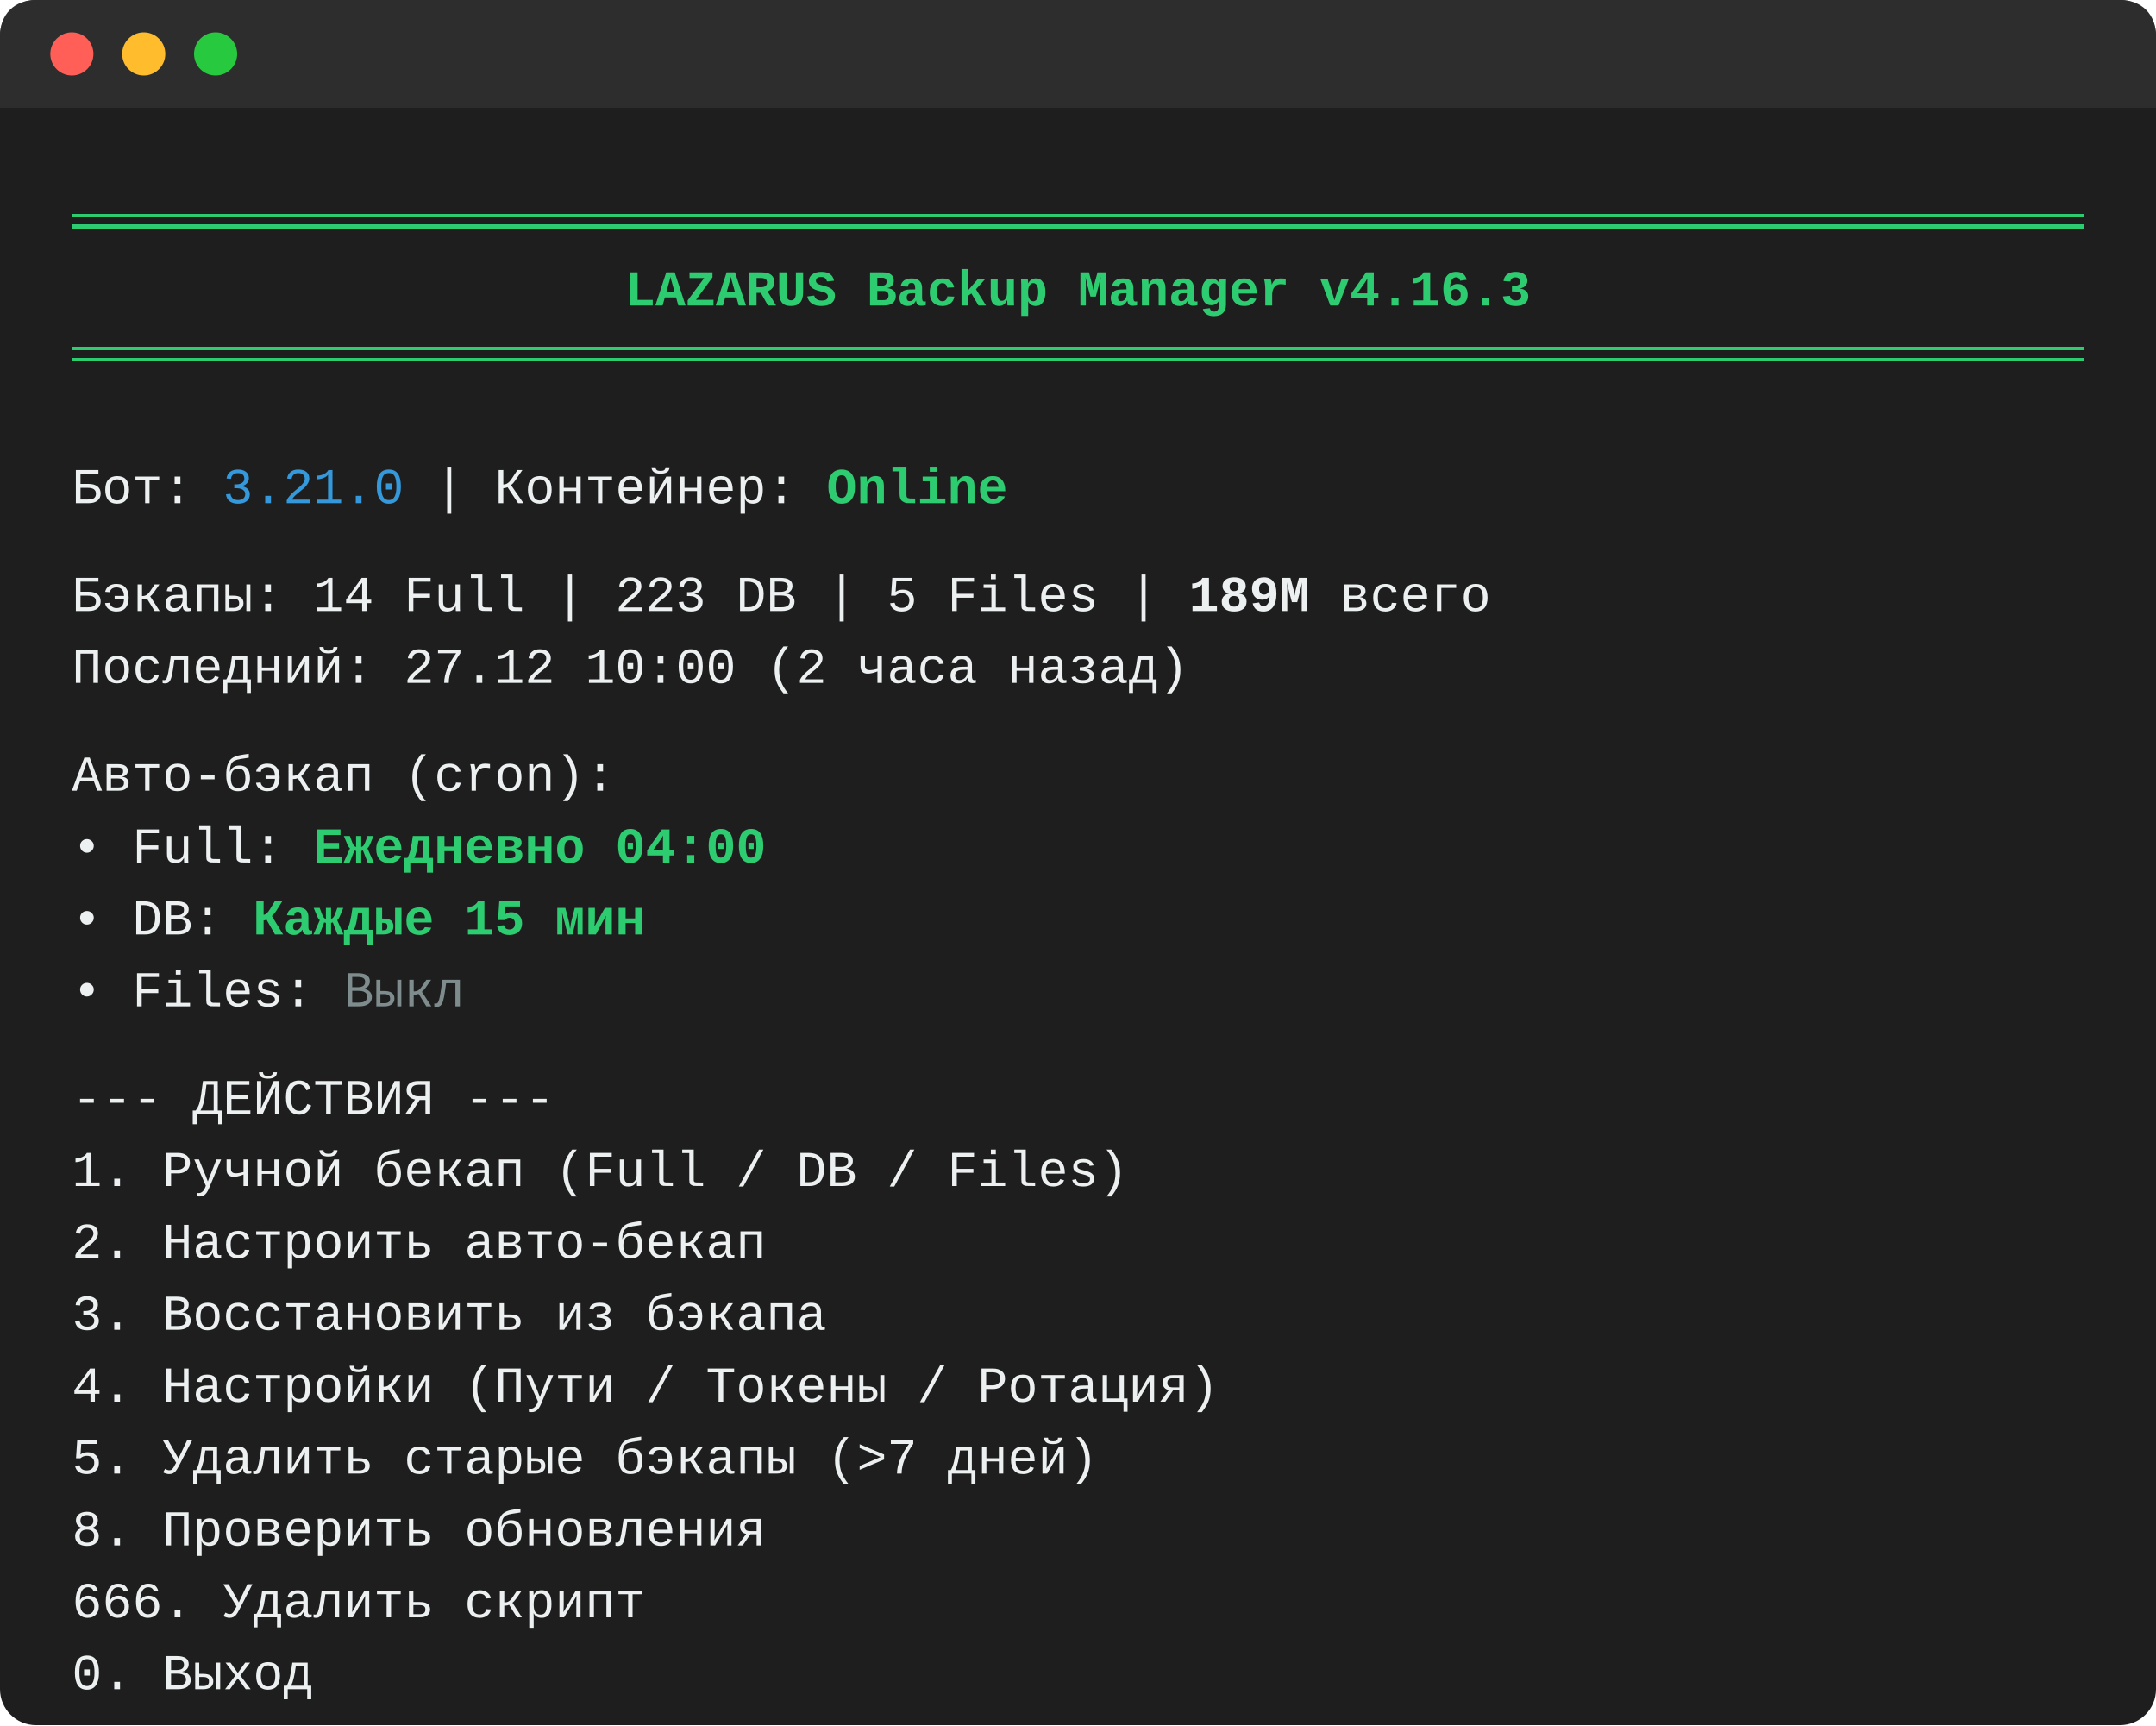
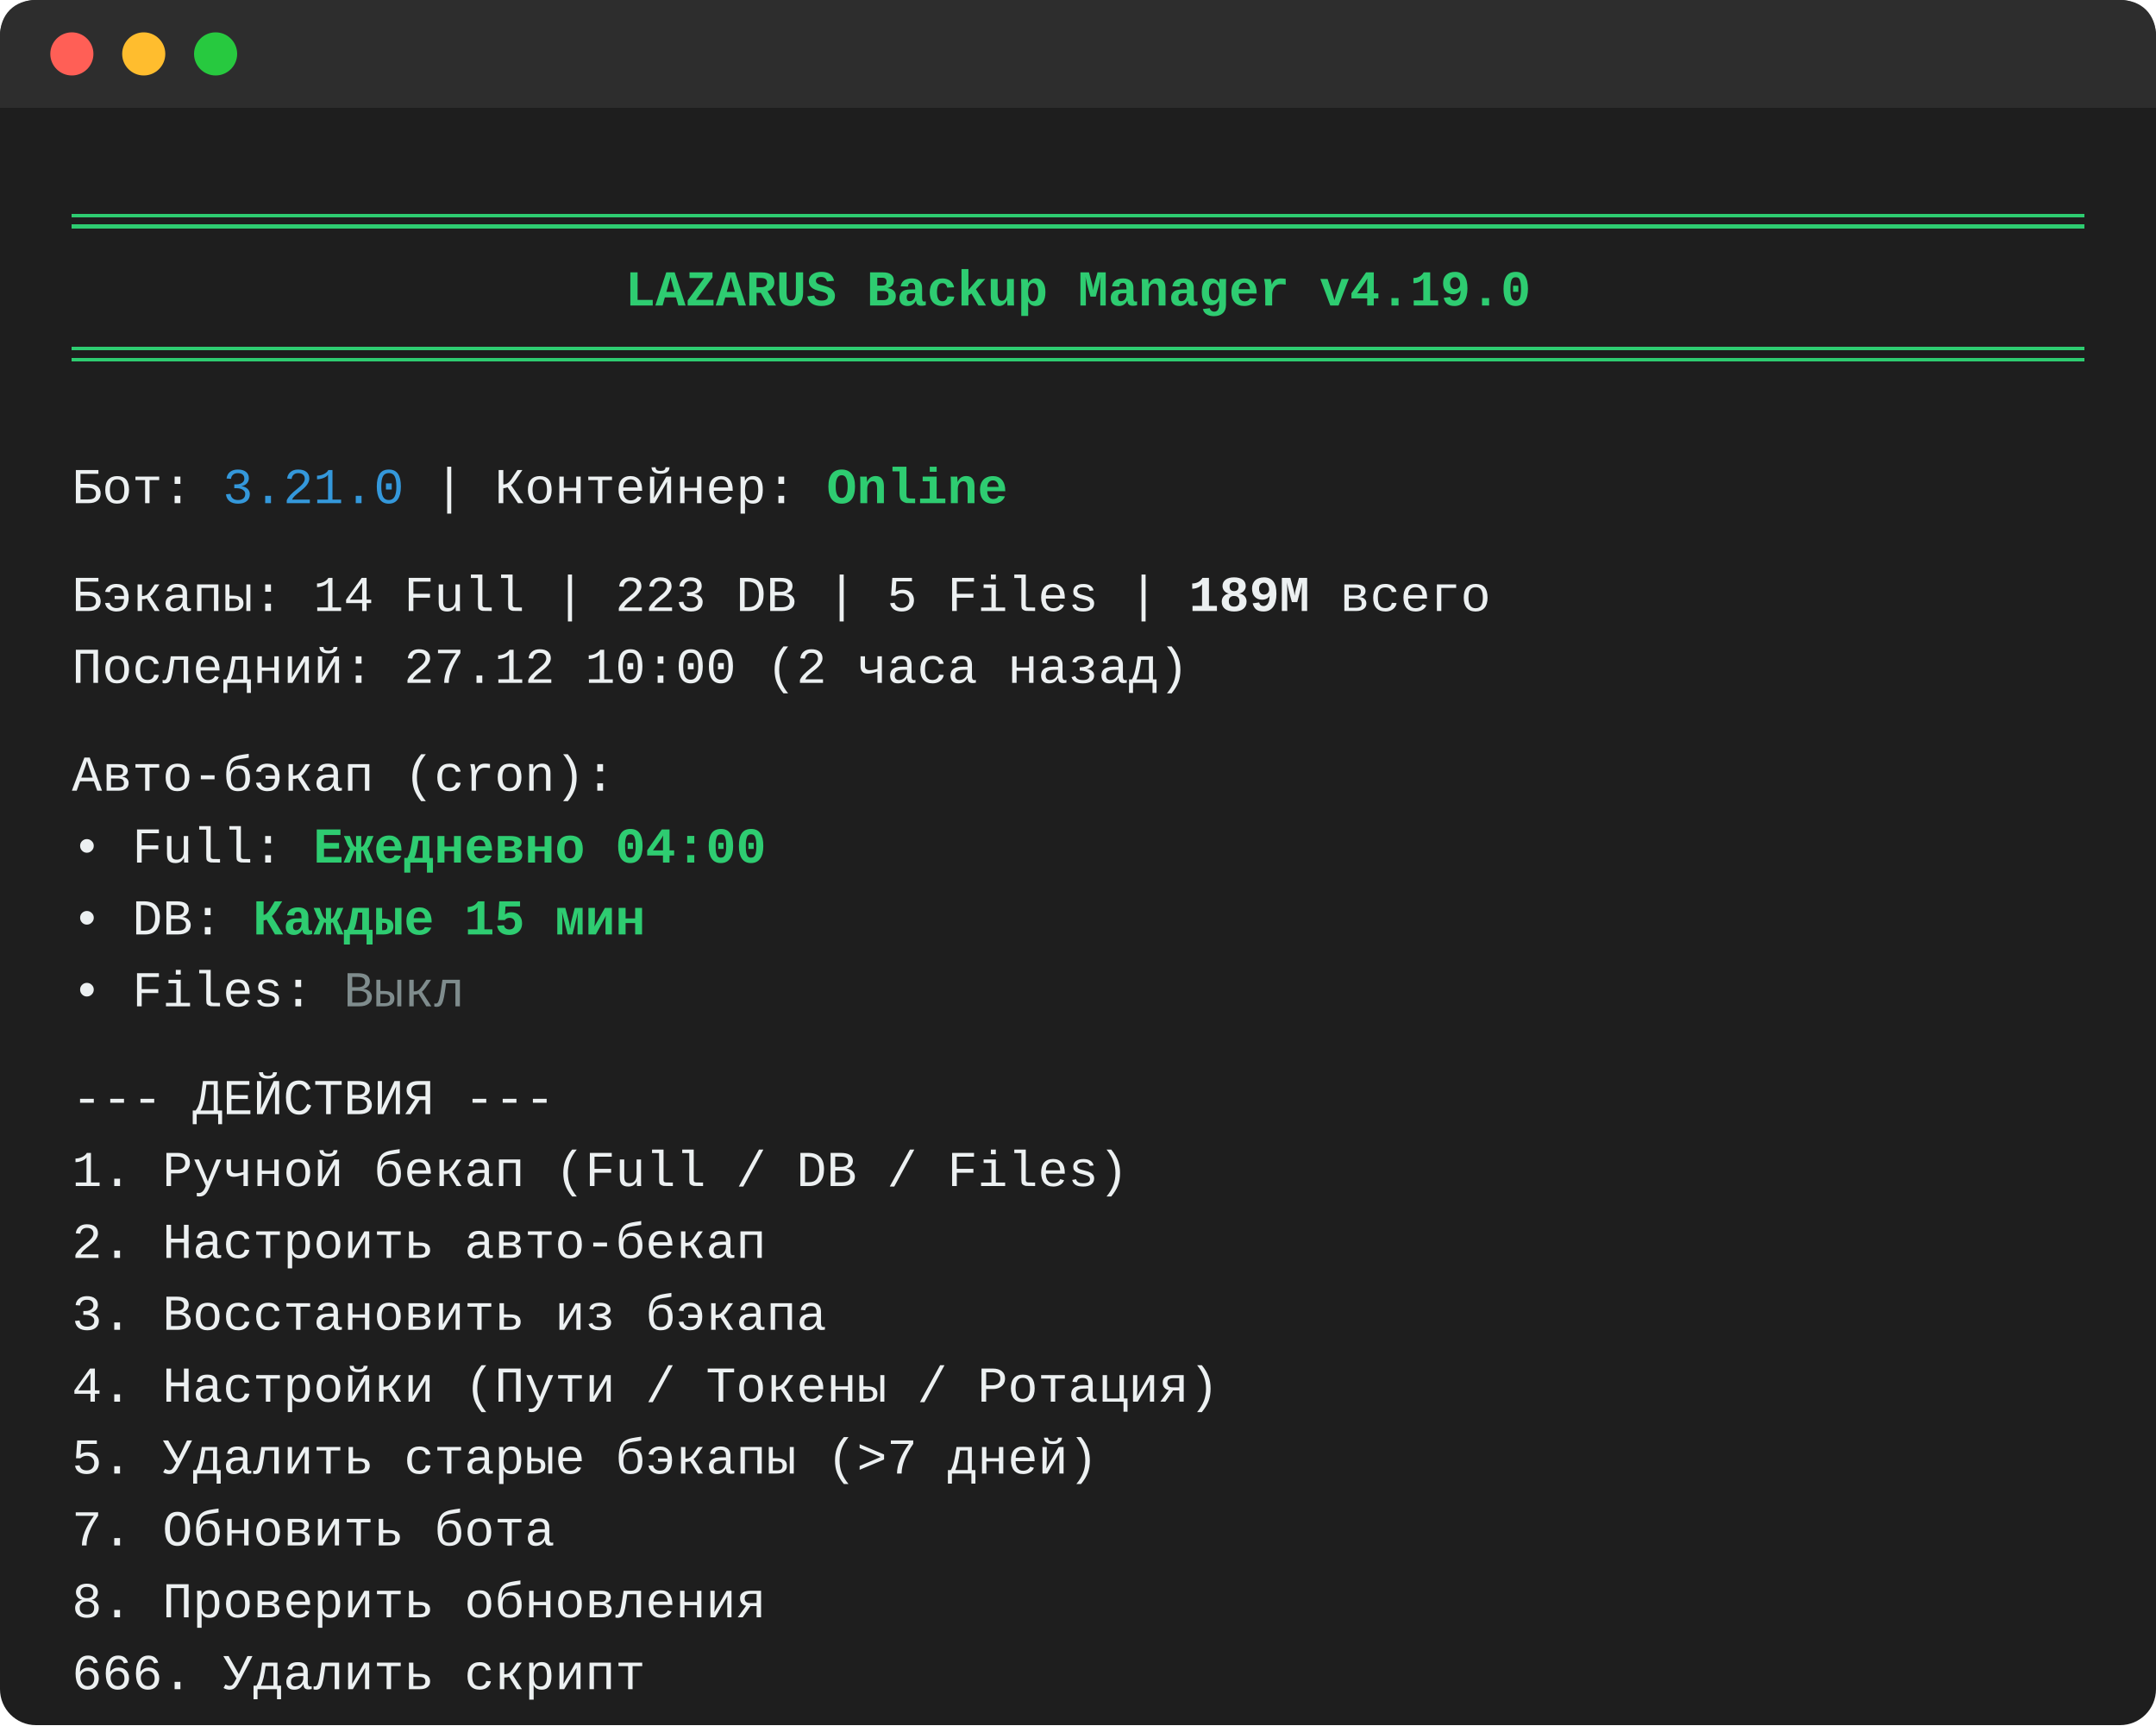
<svg xmlns="http://www.w3.org/2000/svg" width="600" height="480" viewBox="0 0 600 480">
  <style>
    .bg { fill: #1e1e1e; }
    .text { font-family: Consolas, 'Courier New', monospace; font-size: 14px; fill: #ecf0f1; white-space: pre; }
    .green { fill: #2ecc71; font-weight: bold; }
    .cyan { fill: #3498db; }
    .red { fill: #e74c3c; }
    .gray { fill: #7f8c8d; }
    .bold { font-weight: bold; }
    .window-header { fill: #2d2d2d; }
    .dot-red { fill: #ff5f56; }
    .dot-yellow { fill: #ffbd2e; }
    .dot-green { fill: #27c93f; }
    .line-stroke { stroke: #2ecc71; stroke-width: 1; }
  </style>
  <rect x="0" y="0" width="600" height="480" rx="10" ry="10" class="bg" />
  <path d="M0 10 C0 4 4 0 10 0 L590 0 C596 0 600 4 600 10 L600 30 L0 30 Z" class="window-header" />
  <circle cx="20" cy="15" r="6" class="dot-red" />
  <circle cx="40" cy="15" r="6" class="dot-yellow" />
  <circle cx="60" cy="15" r="6" class="dot-green" />
  <path d="M20 60 L580 60 M20 63 L580 63" class="line-stroke" shape-rendering="crispEdges" />
-   <text x="300" y="85" text-anchor="middle" class="text green bold">LAZARUS Backup Manager v4.16.3</text>
+   <text x="300" y="85" text-anchor="middle" class="text green bold">LAZARUS Backup Manager v4.19.0</text>
  <path d="M20 97 L580 97 M20 100 L580 100" class="line-stroke" shape-rendering="crispEdges" />
  <text x="20" y="140" class="text">
    <tspan>Бот: <tspan class="cyan">3.21.0</tspan> | Контейнер: <tspan class="green">Online</tspan>
    </tspan>
    <tspan x="20" dy="30">Бэкапы: 14 Full | 223 DB | 5 Files | <tspan class="bold">189M</tspan> всего</tspan>
    <tspan x="20" dy="20">Последний: 27.12 10:00 (2 часа назад)</tspan>
    <tspan x="20" dy="30">Авто-бэкап (cron):</tspan>
    <tspan x="20" dy="20"> • Full:  <tspan class="green">Ежедневно 04:00</tspan>
    </tspan>
    <tspan x="20" dy="20"> • DB:    <tspan class="green">Каждые 15 мин</tspan>
    </tspan>
    <tspan x="20" dy="20"> • Files: <tspan class="gray">Выкл</tspan>
    </tspan>
    <tspan x="20" dy="30"> --- ДЕЙСТВИЯ ---</tspan>
    <tspan x="20" dy="20"> 1. Ручной бекап (Full / DB / Files)</tspan>
    <tspan x="20" dy="20"> 2. Настроить авто-бекап</tspan>
    <tspan x="20" dy="20"> 3. Восстановить из бэкапа</tspan>
    <tspan x="20" dy="20"> 4. Настройки (Пути / Токены / Ротация)</tspan>
    <tspan x="20" dy="20"> 5. Удалить старые бэкапы (&gt;7 дней)</tspan>
+     <tspan x="20" dy="20"> 7. Обновить бота</tspan>
    <tspan x="20" dy="20"> 8. Проверить обновления</tspan>
    <tspan x="20" dy="20"> 666. Удалить скрипт</tspan>
    <tspan x="20" dy="20"> 0. Выход</tspan>
    <tspan x="20" dy="30">Ваш выбор &gt; <tspan class="green">_</tspan>
    </tspan>
  </text>
</svg>
